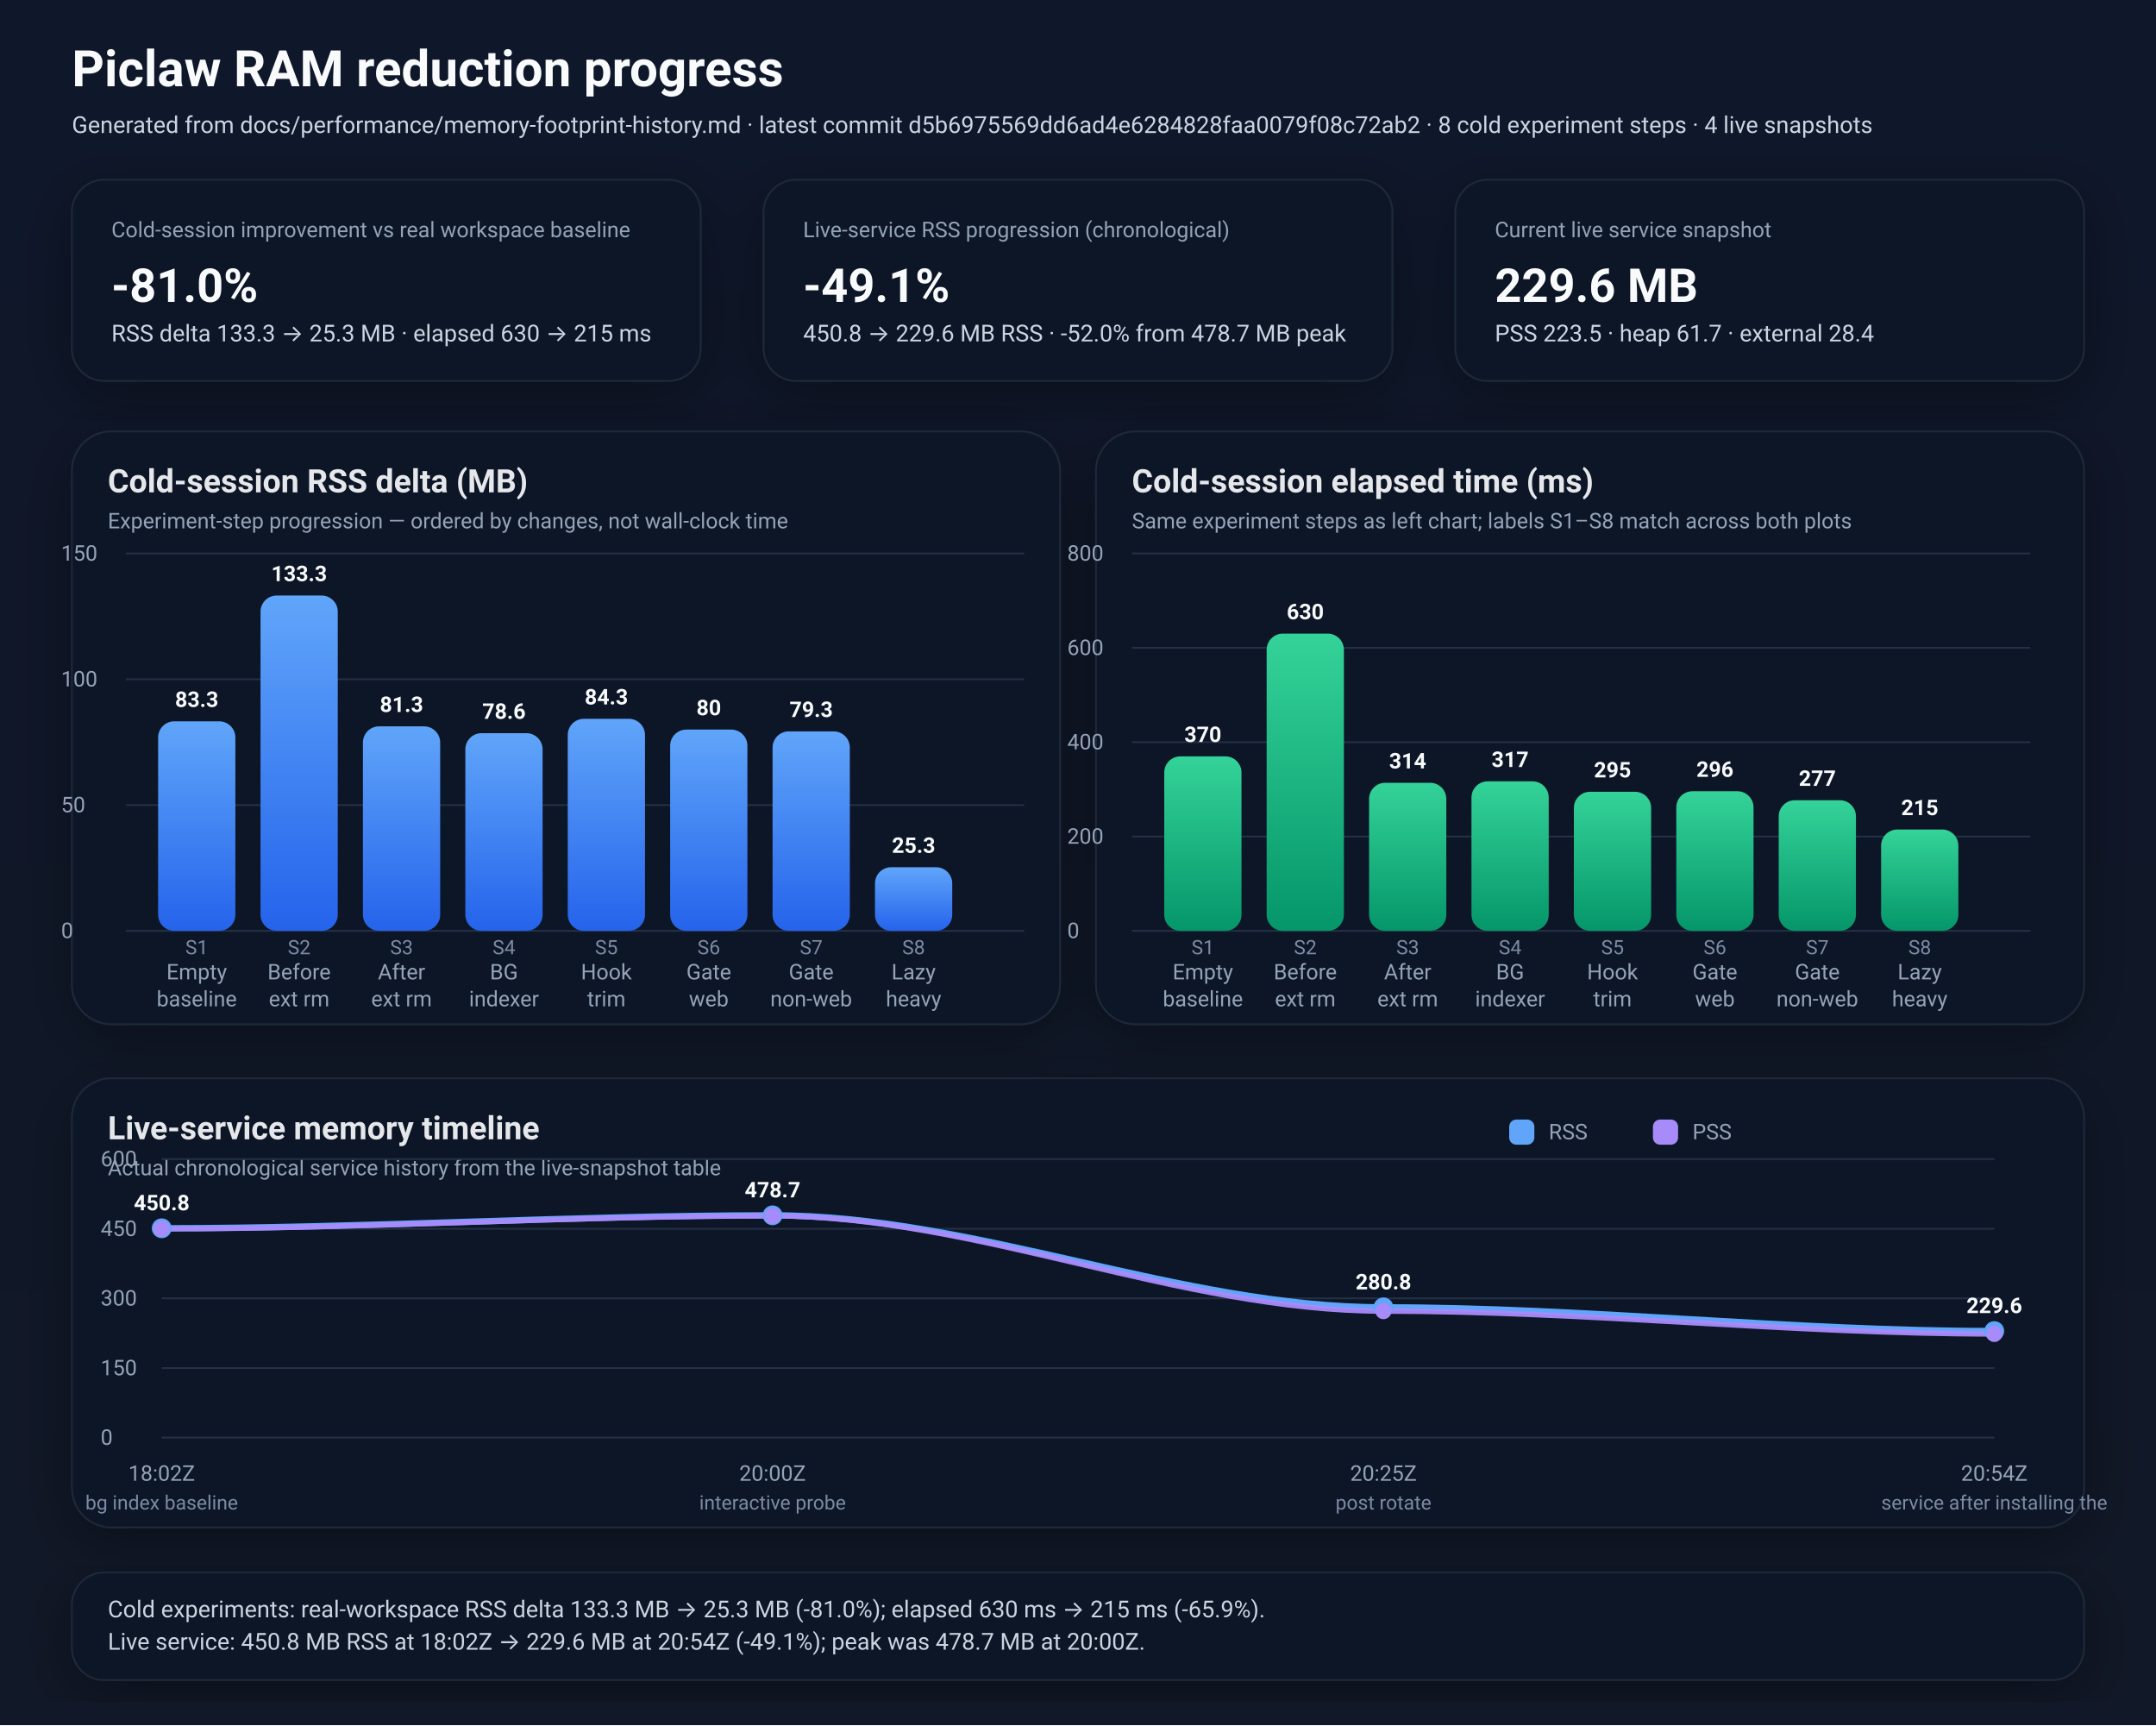
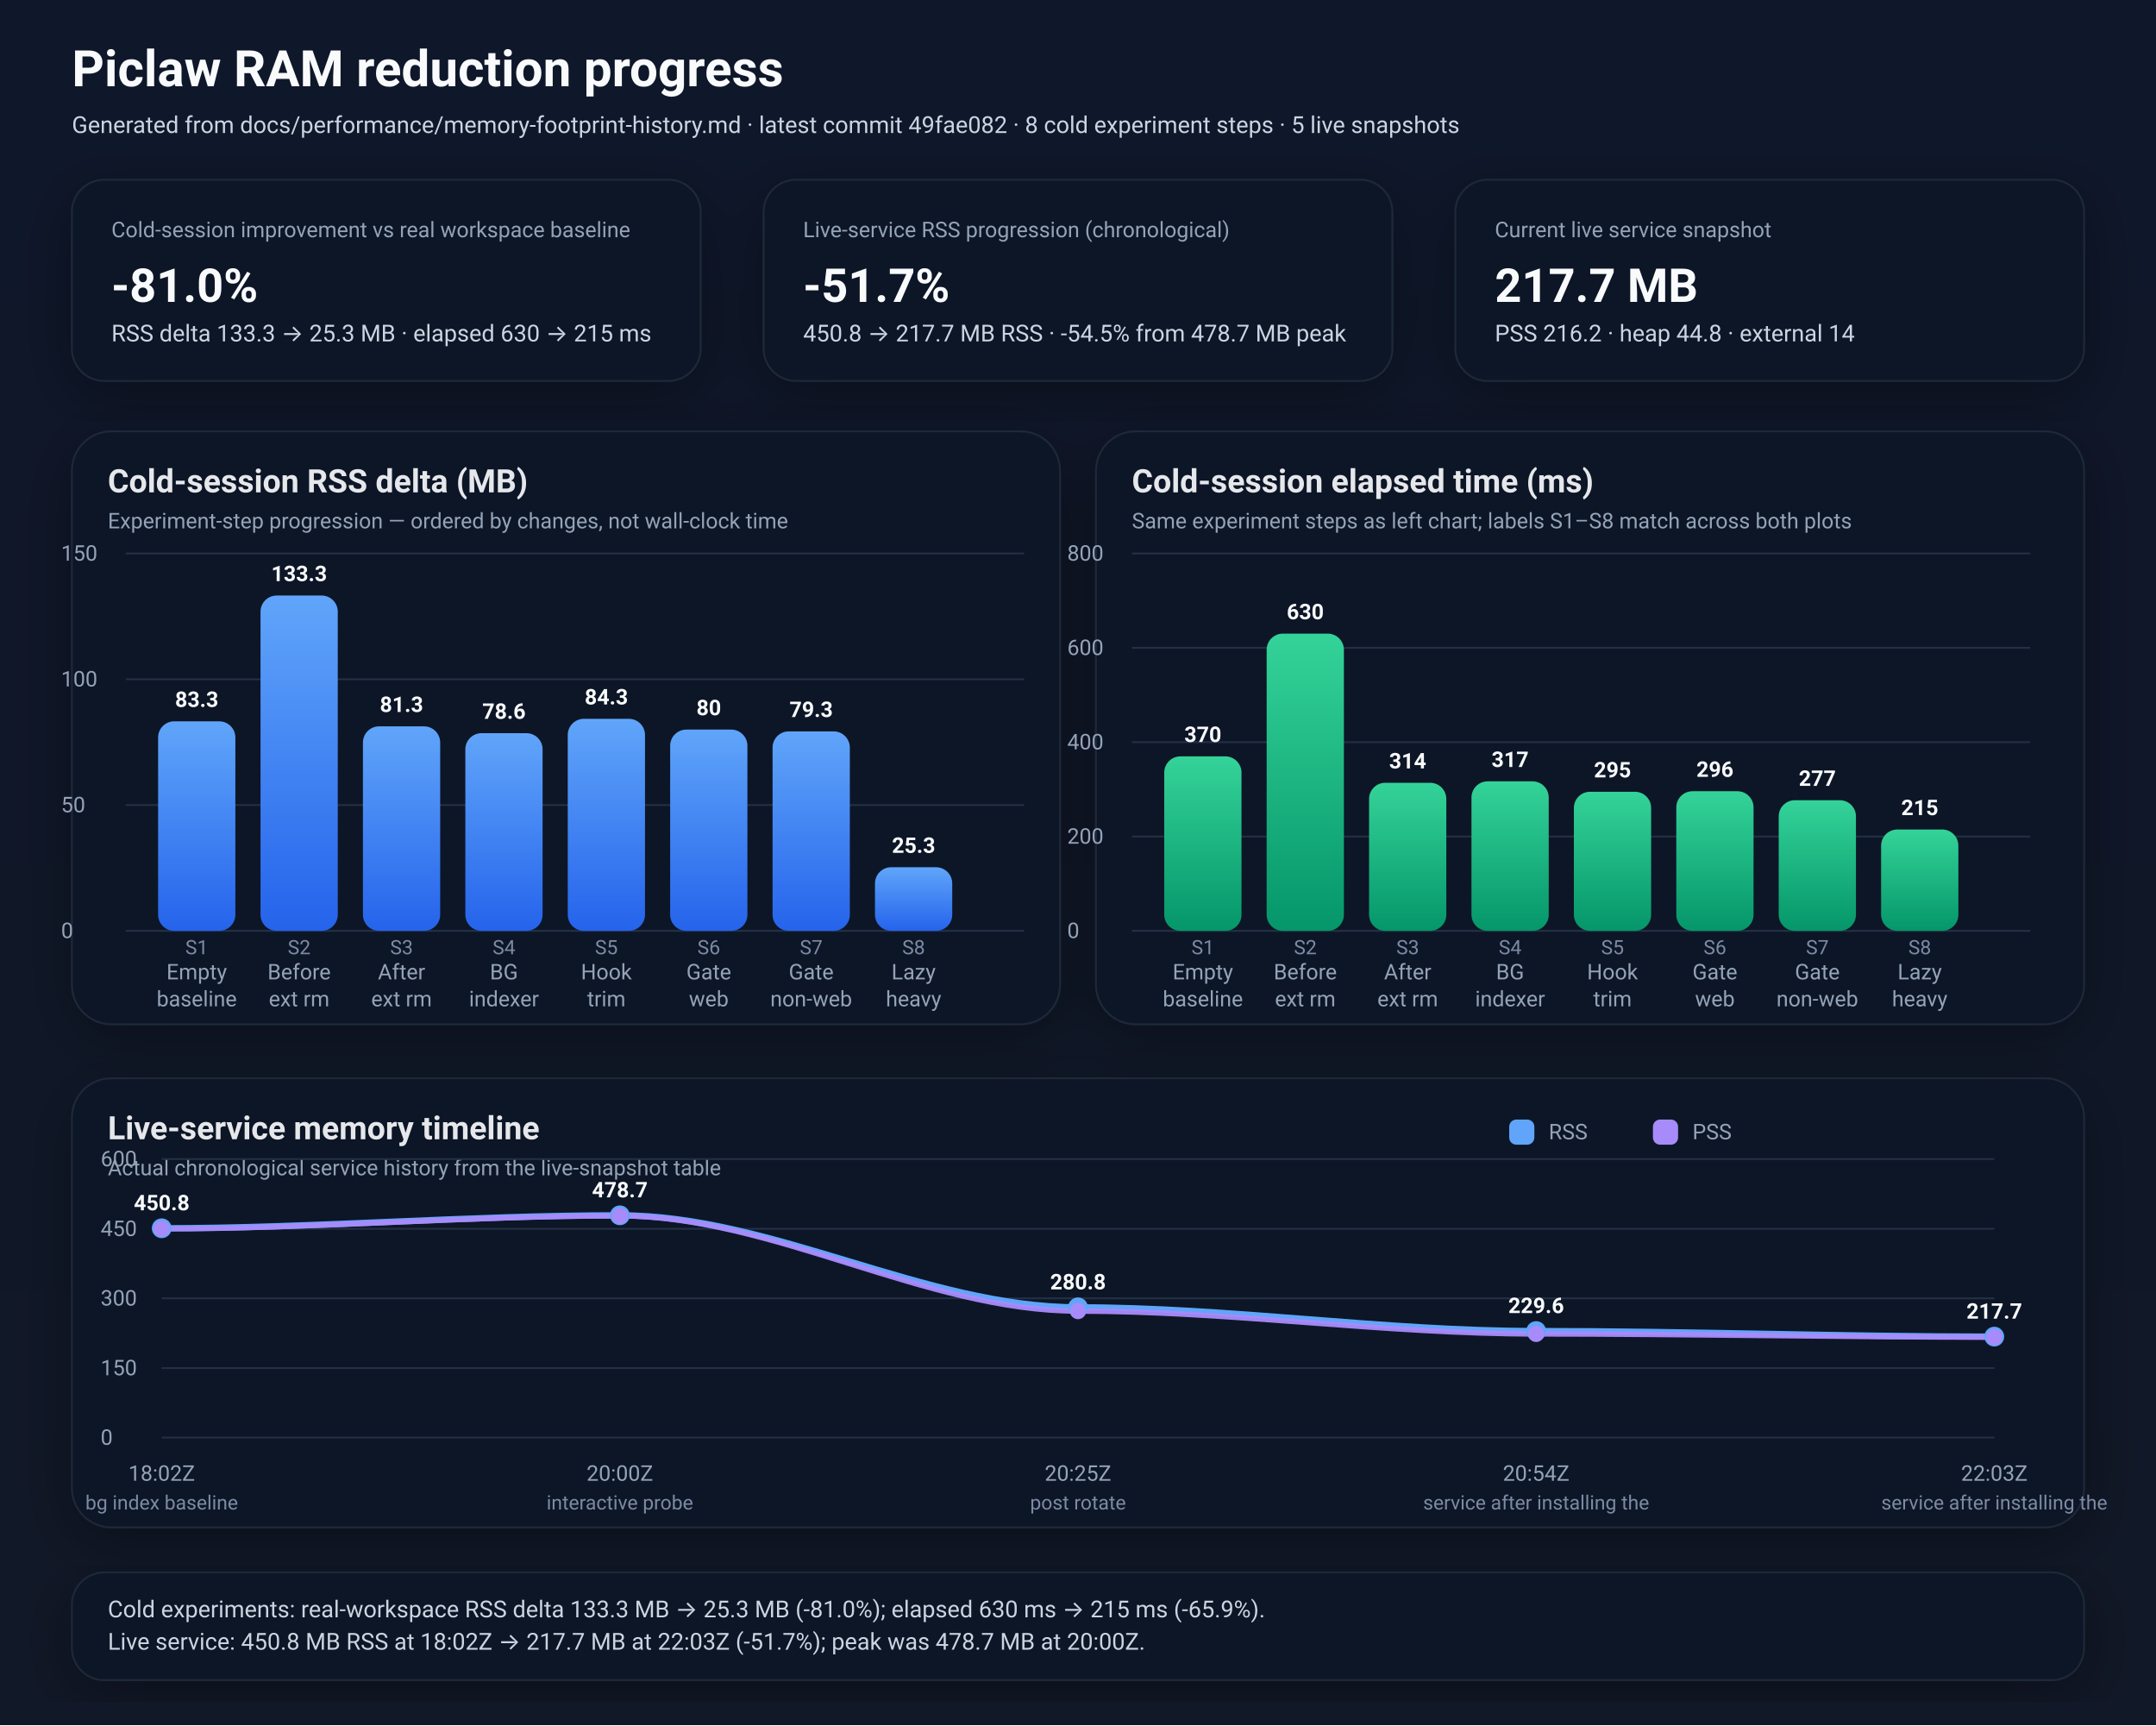
<svg xmlns="http://www.w3.org/2000/svg" width="1200" height="960" viewBox="0 0 1200 960" role="img" aria-labelledby="title desc">
  <defs>
    <linearGradient id="bg" x1="0" y1="0" x2="0" y2="1">
      <stop offset="0%" stop-color="#0f172a" />
      <stop offset="100%" stop-color="#111827" />
    </linearGradient>
    <linearGradient id="barBlue" x1="0" y1="0" x2="0" y2="1">
      <stop offset="0%" stop-color="#60a5fa" />
      <stop offset="100%" stop-color="#2563eb" />
    </linearGradient>
    <linearGradient id="barGreen" x1="0" y1="0" x2="0" y2="1">
      <stop offset="0%" stop-color="#34d399" />
      <stop offset="100%" stop-color="#059669" />
    </linearGradient>
    <filter id="shadow" x="-20%" y="-20%" width="140%" height="140%">
      <feDropShadow dx="0" dy="8" stdDeviation="16" flood-color="#000000" flood-opacity="0.35" />
    </filter>
    <style>
      .h1 { font: 700 28px ui-sans-serif, system-ui, -apple-system, Segoe UI, Roboto, sans-serif; fill: #f8fafc; }
      .h2 { font: 700 18px ui-sans-serif, system-ui, -apple-system, Segoe UI, Roboto, sans-serif; fill: #e5e7eb; }
      .body { font: 13px ui-sans-serif, system-ui, -apple-system, Segoe UI, Roboto, sans-serif; fill: #cbd5e1; }
      .small { font: 12px ui-sans-serif, system-ui, -apple-system, Segoe UI, Roboto, sans-serif; fill: #94a3b8; }
      .tiny { font: 11px ui-sans-serif, system-ui, -apple-system, Segoe UI, Roboto, sans-serif; fill: #7c8aa5; }
      .axis { font: 12px ui-sans-serif, system-ui, -apple-system, Segoe UI, Roboto, sans-serif; fill: #94a3b8; }
      .value { font: 700 12px ui-sans-serif, system-ui, -apple-system, Segoe UI, Roboto, sans-serif; fill: #f8fafc; }
      .metric { font: 700 26px ui-sans-serif, system-ui, -apple-system, Segoe UI, Roboto, sans-serif; fill: #f8fafc; }
    </style>
  </defs>
  <rect x="0" y="0" width="1200" height="960" fill="url(#bg)" />
  <text x="40" y="48" class="h1">Piclaw RAM reduction progress</text>
-   <text x="40" y="74" class="body">Generated from docs/performance/memory-footprint-history.md · latest commit d5b6975569dd6ad4e6284828faa0079f08c72ab2 · 8 cold experiment steps · 4 live snapshots</text>
+   <text x="40" y="74" class="body">Generated from docs/performance/memory-footprint-history.md · latest commit 49fae082 · 8 cold experiment steps · 5 live snapshots</text>
  <g filter="url(#shadow)">
    <rect x="40" y="100" width="350" height="112" rx="18" fill="#111827" stroke="#1f2937" />
    <rect x="425" y="100" width="350" height="112" rx="18" fill="#111827" stroke="#1f2937" />
    <rect x="810" y="100" width="350" height="112" rx="18" fill="#111827" stroke="#1f2937" />
  </g>
  <text x="62" y="132" class="small">Cold-session improvement vs real workspace baseline</text>
  <text x="62" y="168" class="metric" fill="#60a5fa">-81.0%</text>
  <text x="62" y="190" class="body">RSS delta 133.3 → 25.3 MB · elapsed 630 → 215 ms</text>
  <text x="447" y="132" class="small">Live-service RSS progression (chronological)</text>
-   <text x="447" y="168" class="metric" fill="#a78bfa">-49.1%</text>
-   <text x="447" y="190" class="body">450.8 → 229.6 MB RSS · -52.0% from 478.7 MB peak</text>
+   <text x="447" y="168" class="metric" fill="#a78bfa">-51.7%</text>
+   <text x="447" y="190" class="body">450.8 → 217.7 MB RSS · -54.5% from 478.7 MB peak</text>
  <text x="832" y="132" class="small">Current live service snapshot</text>
-   <text x="832" y="168" class="metric">229.6 MB</text>
-   <text x="832" y="190" class="body">PSS 223.5 · heap 61.7 · external 28.4</text>
+   <text x="832" y="168" class="metric">217.7 MB</text>
+   <text x="832" y="190" class="body">PSS 216.2 · heap 44.8 · external 14</text>
  <g filter="url(#shadow)">
    <rect x="40" y="240" width="550" height="330" rx="22" fill="#111827" stroke="#1f2937" />
    <rect x="610" y="240" width="550" height="330" rx="22" fill="#111827" stroke="#1f2937" />
  </g>
  <text x="60" y="274" class="h2">Cold-session RSS delta (MB)</text>
  <text x="60" y="294" class="small">Experiment-step progression — ordered by changes, not wall-clock time</text>
  <text x="630" y="274" class="h2">Cold-session elapsed time (ms)</text>
  <text x="630" y="294" class="small">Same experiment steps as left chart; labels S1–S8 match across both plots</text>
  <line x1="70" y1="518.0" x2="570" y2="518.0" stroke="#233045" stroke-width="1" />
  <text x="34" y="522.0" class="axis">0</text>
  <line x1="70" y1="448.0" x2="570" y2="448.0" stroke="#233045" stroke-width="1" />
  <text x="34" y="452.0" class="axis">50</text>
  <line x1="70" y1="378.0" x2="570" y2="378.0" stroke="#233045" stroke-width="1" />
  <text x="34" y="382.0" class="axis">100</text>
  <line x1="70" y1="308.0" x2="570" y2="308.0" stroke="#233045" stroke-width="1" />
  <text x="34" y="312.0" class="axis">150</text>
  <line x1="630" y1="518.0" x2="1130" y2="518.0" stroke="#233045" stroke-width="1" />
  <text x="594" y="522.0" class="axis">0</text>
  <line x1="630" y1="465.5" x2="1130" y2="465.5" stroke="#233045" stroke-width="1" />
  <text x="594" y="469.5" class="axis">200</text>
  <line x1="630" y1="413.0" x2="1130" y2="413.0" stroke="#233045" stroke-width="1" />
  <text x="594" y="417.0" class="axis">400</text>
  <line x1="630" y1="360.5" x2="1130" y2="360.5" stroke="#233045" stroke-width="1" />
  <text x="594" y="364.5" class="axis">600</text>
  <line x1="630" y1="308.0" x2="1130" y2="308.0" stroke="#233045" stroke-width="1" />
  <text x="594" y="312.0" class="axis">800</text>
  <rect x="88.0" y="401.4" width="43.0" height="116.6" rx="9" fill="url(#barBlue)" />
  <text x="109.5" y="393.4" text-anchor="middle" class="value">83.3</text>
  <text x="109.5" y="531" text-anchor="middle" class="tiny">S1</text>
  <text x="109.5" y="545" text-anchor="middle" class="small">Empty</text>
  <text x="109.5" y="560" text-anchor="middle" class="small">baseline</text>
  <rect x="145.0" y="331.4" width="43.0" height="186.6" rx="9" fill="url(#barBlue)" />
  <text x="166.5" y="323.4" text-anchor="middle" class="value">133.3</text>
  <text x="166.5" y="531" text-anchor="middle" class="tiny">S2</text>
  <text x="166.5" y="545" text-anchor="middle" class="small">Before</text>
  <text x="166.5" y="560" text-anchor="middle" class="small">ext rm</text>
  <rect x="202.0" y="404.2" width="43.0" height="113.8" rx="9" fill="url(#barBlue)" />
  <text x="223.5" y="396.2" text-anchor="middle" class="value">81.3</text>
  <text x="223.5" y="531" text-anchor="middle" class="tiny">S3</text>
  <text x="223.5" y="545" text-anchor="middle" class="small">After</text>
  <text x="223.5" y="560" text-anchor="middle" class="small">ext rm</text>
  <rect x="259.0" y="408.0" width="43.0" height="110.0" rx="9" fill="url(#barBlue)" />
  <text x="280.5" y="400.0" text-anchor="middle" class="value">78.6</text>
  <text x="280.5" y="531" text-anchor="middle" class="tiny">S4</text>
  <text x="280.5" y="545" text-anchor="middle" class="small">BG</text>
  <text x="280.5" y="560" text-anchor="middle" class="small">indexer</text>
  <rect x="316.0" y="400.0" width="43.0" height="118.0" rx="9" fill="url(#barBlue)" />
  <text x="337.5" y="392.0" text-anchor="middle" class="value">84.3</text>
  <text x="337.5" y="531" text-anchor="middle" class="tiny">S5</text>
  <text x="337.5" y="545" text-anchor="middle" class="small">Hook</text>
  <text x="337.5" y="560" text-anchor="middle" class="small">trim</text>
  <rect x="373.0" y="406.0" width="43.0" height="112.0" rx="9" fill="url(#barBlue)" />
  <text x="394.5" y="398.0" text-anchor="middle" class="value">80</text>
  <text x="394.5" y="531" text-anchor="middle" class="tiny">S6</text>
  <text x="394.5" y="545" text-anchor="middle" class="small">Gate</text>
  <text x="394.5" y="560" text-anchor="middle" class="small">web</text>
  <rect x="430.0" y="407.0" width="43.0" height="111.0" rx="9" fill="url(#barBlue)" />
  <text x="451.5" y="399.0" text-anchor="middle" class="value">79.3</text>
  <text x="451.5" y="531" text-anchor="middle" class="tiny">S7</text>
  <text x="451.5" y="545" text-anchor="middle" class="small">Gate</text>
  <text x="451.5" y="560" text-anchor="middle" class="small">non-web</text>
  <rect x="487.0" y="482.6" width="43.0" height="35.4" rx="9" fill="url(#barBlue)" />
  <text x="508.5" y="474.6" text-anchor="middle" class="value">25.3</text>
  <text x="508.5" y="531" text-anchor="middle" class="tiny">S8</text>
  <text x="508.5" y="545" text-anchor="middle" class="small">Lazy</text>
  <text x="508.5" y="560" text-anchor="middle" class="small">heavy</text>
  <rect x="648.0" y="420.9" width="43.0" height="97.1" rx="9" fill="url(#barGreen)" />
  <text x="669.5" y="412.9" text-anchor="middle" class="value">370</text>
  <text x="669.5" y="531" text-anchor="middle" class="tiny">S1</text>
  <text x="669.5" y="545" text-anchor="middle" class="small">Empty</text>
  <text x="669.5" y="560" text-anchor="middle" class="small">baseline</text>
  <rect x="705.0" y="352.6" width="43.0" height="165.4" rx="9" fill="url(#barGreen)" />
  <text x="726.5" y="344.6" text-anchor="middle" class="value">630</text>
  <text x="726.5" y="531" text-anchor="middle" class="tiny">S2</text>
  <text x="726.5" y="545" text-anchor="middle" class="small">Before</text>
  <text x="726.5" y="560" text-anchor="middle" class="small">ext rm</text>
  <rect x="762.0" y="435.6" width="43.0" height="82.4" rx="9" fill="url(#barGreen)" />
  <text x="783.5" y="427.6" text-anchor="middle" class="value">314</text>
  <text x="783.5" y="531" text-anchor="middle" class="tiny">S3</text>
  <text x="783.5" y="545" text-anchor="middle" class="small">After</text>
  <text x="783.5" y="560" text-anchor="middle" class="small">ext rm</text>
  <rect x="819.0" y="434.8" width="43.0" height="83.2" rx="9" fill="url(#barGreen)" />
  <text x="840.5" y="426.8" text-anchor="middle" class="value">317</text>
  <text x="840.5" y="531" text-anchor="middle" class="tiny">S4</text>
  <text x="840.5" y="545" text-anchor="middle" class="small">BG</text>
  <text x="840.5" y="560" text-anchor="middle" class="small">indexer</text>
  <rect x="876.0" y="440.6" width="43.0" height="77.4" rx="9" fill="url(#barGreen)" />
  <text x="897.5" y="432.6" text-anchor="middle" class="value">295</text>
  <text x="897.5" y="531" text-anchor="middle" class="tiny">S5</text>
  <text x="897.5" y="545" text-anchor="middle" class="small">Hook</text>
  <text x="897.5" y="560" text-anchor="middle" class="small">trim</text>
  <rect x="933.0" y="440.3" width="43.0" height="77.7" rx="9" fill="url(#barGreen)" />
  <text x="954.5" y="432.3" text-anchor="middle" class="value">296</text>
  <text x="954.5" y="531" text-anchor="middle" class="tiny">S6</text>
  <text x="954.5" y="545" text-anchor="middle" class="small">Gate</text>
  <text x="954.5" y="560" text-anchor="middle" class="small">web</text>
  <rect x="990.0" y="445.3" width="43.0" height="72.7" rx="9" fill="url(#barGreen)" />
  <text x="1011.5" y="437.3" text-anchor="middle" class="value">277</text>
  <text x="1011.5" y="531" text-anchor="middle" class="tiny">S7</text>
  <text x="1011.5" y="545" text-anchor="middle" class="small">Gate</text>
  <text x="1011.5" y="560" text-anchor="middle" class="small">non-web</text>
  <rect x="1047.0" y="461.6" width="43.0" height="56.4" rx="9" fill="url(#barGreen)" />
  <text x="1068.5" y="453.6" text-anchor="middle" class="value">215</text>
  <text x="1068.5" y="531" text-anchor="middle" class="tiny">S8</text>
  <text x="1068.5" y="545" text-anchor="middle" class="small">Lazy</text>
  <text x="1068.5" y="560" text-anchor="middle" class="small">heavy</text>
  <g filter="url(#shadow)">
    <rect x="40" y="600" width="1120" height="250" rx="22" fill="#111827" stroke="#1f2937" />
  </g>
  <text x="60" y="634" class="h2">Live-service memory timeline</text>
  <text x="60" y="654" class="small">Actual chronological service history from the live-snapshot table</text>
  <rect x="840" y="623" width="14" height="14" rx="4" fill="#60a5fa" />
  <text x="862" y="634" class="small">RSS</text>
  <rect x="920" y="623" width="14" height="14" rx="4" fill="#a78bfa" />
  <text x="942" y="634" class="small">PSS</text>
  <line x1="90" y1="800.0" x2="1110" y2="800.0" stroke="#233045" stroke-width="1" />
  <text x="56" y="804.0" class="axis">0</text>
  <line x1="90" y1="761.3" x2="1110" y2="761.3" stroke="#233045" stroke-width="1" />
  <text x="56" y="765.3" class="axis">150</text>
  <line x1="90" y1="722.5" x2="1110" y2="722.5" stroke="#233045" stroke-width="1" />
  <text x="56" y="726.5" class="axis">300</text>
  <line x1="90" y1="683.8" x2="1110" y2="683.8" stroke="#233045" stroke-width="1" />
  <text x="56" y="687.8" class="axis">450</text>
  <line x1="90" y1="645.0" x2="1110" y2="645.0" stroke="#233045" stroke-width="1" />
  <text x="56" y="649.0" class="axis">600</text>
-   <path d="M 90.0 683.5 C 203.3 683.5, 316.7 676.3, 430.0 676.3 C 543.3 676.3, 656.7 727.5, 770.0 727.5 C 883.3 727.5, 996.7 740.7, 1110.0 740.7" fill="none" stroke="#60a5fa" stroke-width="3.5" stroke-linecap="round" stroke-linejoin="round" />
-   <path d="M 90.0 683.8 C 203.3 683.8, 316.7 676.6, 430.0 676.6 C 543.3 676.6, 656.7 729.6, 770.0 729.6 C 883.3 729.6, 996.7 742.3, 1110.0 742.3" fill="none" stroke="#a78bfa" stroke-width="3" stroke-linecap="round" stroke-linejoin="round" opacity="0.95" />
+   <path d="M 90.0 683.5 C 175.0 683.5, 260.0 676.3, 345.0 676.3 C 430.0 676.3, 515.0 727.5, 600.0 727.5 C 685.0 727.5, 770.0 740.7, 855.0 740.7 C 940.0 740.7, 1025.0 743.8, 1110.0 743.8" fill="none" stroke="#60a5fa" stroke-width="3.5" stroke-linecap="round" stroke-linejoin="round" />
+   <path d="M 90.0 683.8 C 175.0 683.8, 260.0 676.6, 345.0 676.6 C 430.0 676.6, 515.0 729.6, 600.0 729.6 C 685.0 729.6, 770.0 742.3, 855.0 742.3 C 940.0 742.3, 1025.0 744.1, 1110.0 744.1" fill="none" stroke="#a78bfa" stroke-width="3" stroke-linecap="round" stroke-linejoin="round" opacity="0.95" />
  <circle cx="90.0" cy="683.5" r="5.5" fill="#60a5fa" />
  <circle cx="90.0" cy="683.8" r="4.5" fill="#a78bfa" />
  <text x="90.0" y="673.5" text-anchor="middle" class="value">450.8</text>
  <text x="90.0" y="824" text-anchor="middle" class="small">18:02Z</text>
  <text x="90.0" y="840" text-anchor="middle" class="tiny">bg index baseline</text>
-   <circle cx="430.0" cy="676.3" r="5.5" fill="#60a5fa" />
-   <circle cx="430.0" cy="676.6" r="4.5" fill="#a78bfa" />
-   <text x="430.0" y="666.3" text-anchor="middle" class="value">478.7</text>
-   <text x="430.0" y="824" text-anchor="middle" class="small">20:00Z</text>
-   <text x="430.0" y="840" text-anchor="middle" class="tiny">interactive probe</text>
-   <circle cx="770.0" cy="727.5" r="5.5" fill="#60a5fa" />
-   <circle cx="770.0" cy="729.6" r="4.5" fill="#a78bfa" />
-   <text x="770.0" y="717.5" text-anchor="middle" class="value">280.8</text>
-   <text x="770.0" y="824" text-anchor="middle" class="small">20:25Z</text>
-   <text x="770.0" y="840" text-anchor="middle" class="tiny">post rotate</text>
-   <circle cx="1110.0" cy="740.7" r="5.5" fill="#60a5fa" />
-   <circle cx="1110.0" cy="742.3" r="4.5" fill="#a78bfa" />
-   <text x="1110.0" y="730.7" text-anchor="middle" class="value">229.6</text>
-   <text x="1110.0" y="824" text-anchor="middle" class="small">20:54Z</text>
+   <circle cx="345.0" cy="676.3" r="5.5" fill="#60a5fa" />
+   <circle cx="345.0" cy="676.6" r="4.5" fill="#a78bfa" />
+   <text x="345.0" y="666.3" text-anchor="middle" class="value">478.7</text>
+   <text x="345.0" y="824" text-anchor="middle" class="small">20:00Z</text>
+   <text x="345.0" y="840" text-anchor="middle" class="tiny">interactive probe</text>
+   <circle cx="600.0" cy="727.5" r="5.5" fill="#60a5fa" />
+   <circle cx="600.0" cy="729.6" r="4.5" fill="#a78bfa" />
+   <text x="600.0" y="717.5" text-anchor="middle" class="value">280.8</text>
+   <text x="600.0" y="824" text-anchor="middle" class="small">20:25Z</text>
+   <text x="600.0" y="840" text-anchor="middle" class="tiny">post rotate</text>
+   <circle cx="855.0" cy="740.7" r="5.5" fill="#60a5fa" />
+   <circle cx="855.0" cy="742.3" r="4.5" fill="#a78bfa" />
+   <text x="855.0" y="730.7" text-anchor="middle" class="value">229.6</text>
+   <text x="855.0" y="824" text-anchor="middle" class="small">20:54Z</text>
+   <text x="855.0" y="840" text-anchor="middle" class="tiny">service after installing the</text>
+   <circle cx="1110.0" cy="743.8" r="5.5" fill="#60a5fa" />
+   <circle cx="1110.0" cy="744.1" r="4.5" fill="#a78bfa" />
+   <text x="1110.0" y="733.8" text-anchor="middle" class="value">217.7</text>
+   <text x="1110.0" y="824" text-anchor="middle" class="small">22:03Z</text>
  <text x="1110.0" y="840" text-anchor="middle" class="tiny">service after installing the</text>
  <g filter="url(#shadow)">
    <rect x="40" y="875" width="1120" height="60" rx="18" fill="#111827" stroke="#1f2937" />
  </g>
  <text x="60" y="900" class="body">Cold experiments: real-workspace RSS delta 133.3 MB → 25.3 MB (-81.0%); elapsed 630 ms → 215 ms (-65.9%).</text>
-   <text x="60" y="918" class="body">Live service: 450.8 MB RSS at 18:02Z → 229.6 MB at 20:54Z (-49.1%); peak was 478.7 MB at 20:00Z.</text>
+   <text x="60" y="918" class="body">Live service: 450.8 MB RSS at 18:02Z → 217.7 MB at 22:03Z (-51.7%); peak was 478.7 MB at 20:00Z.</text>
</svg>
